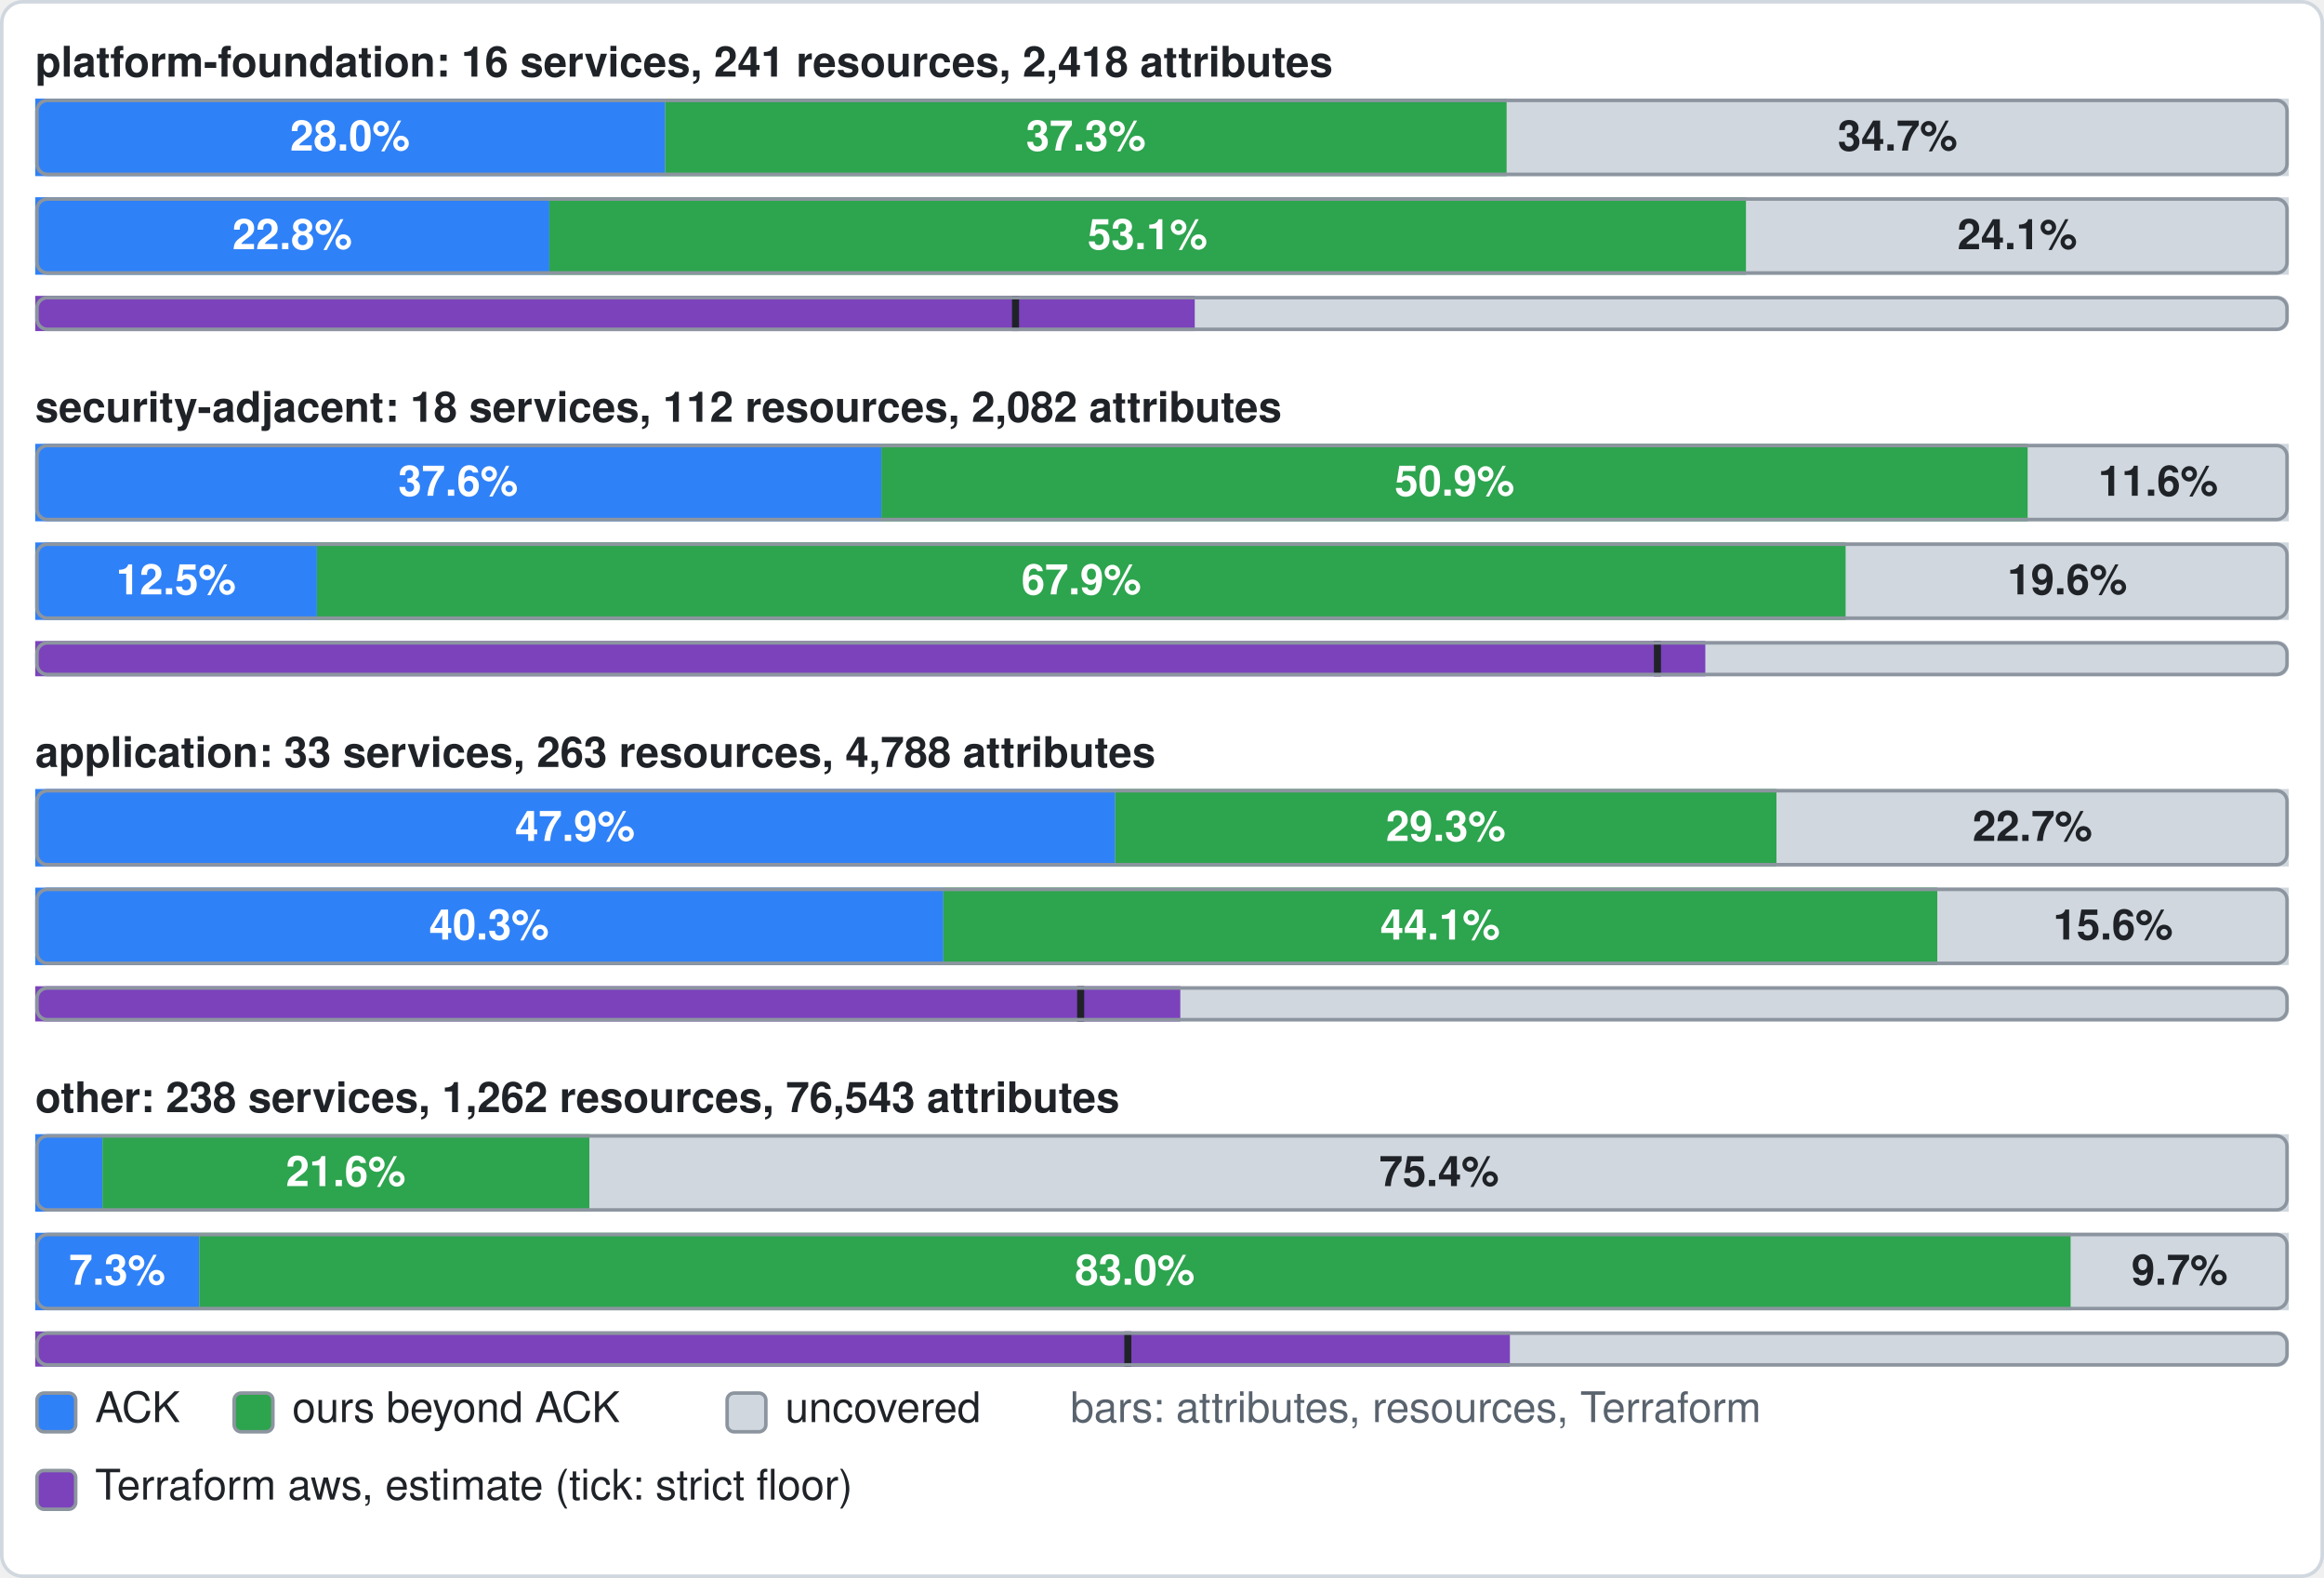
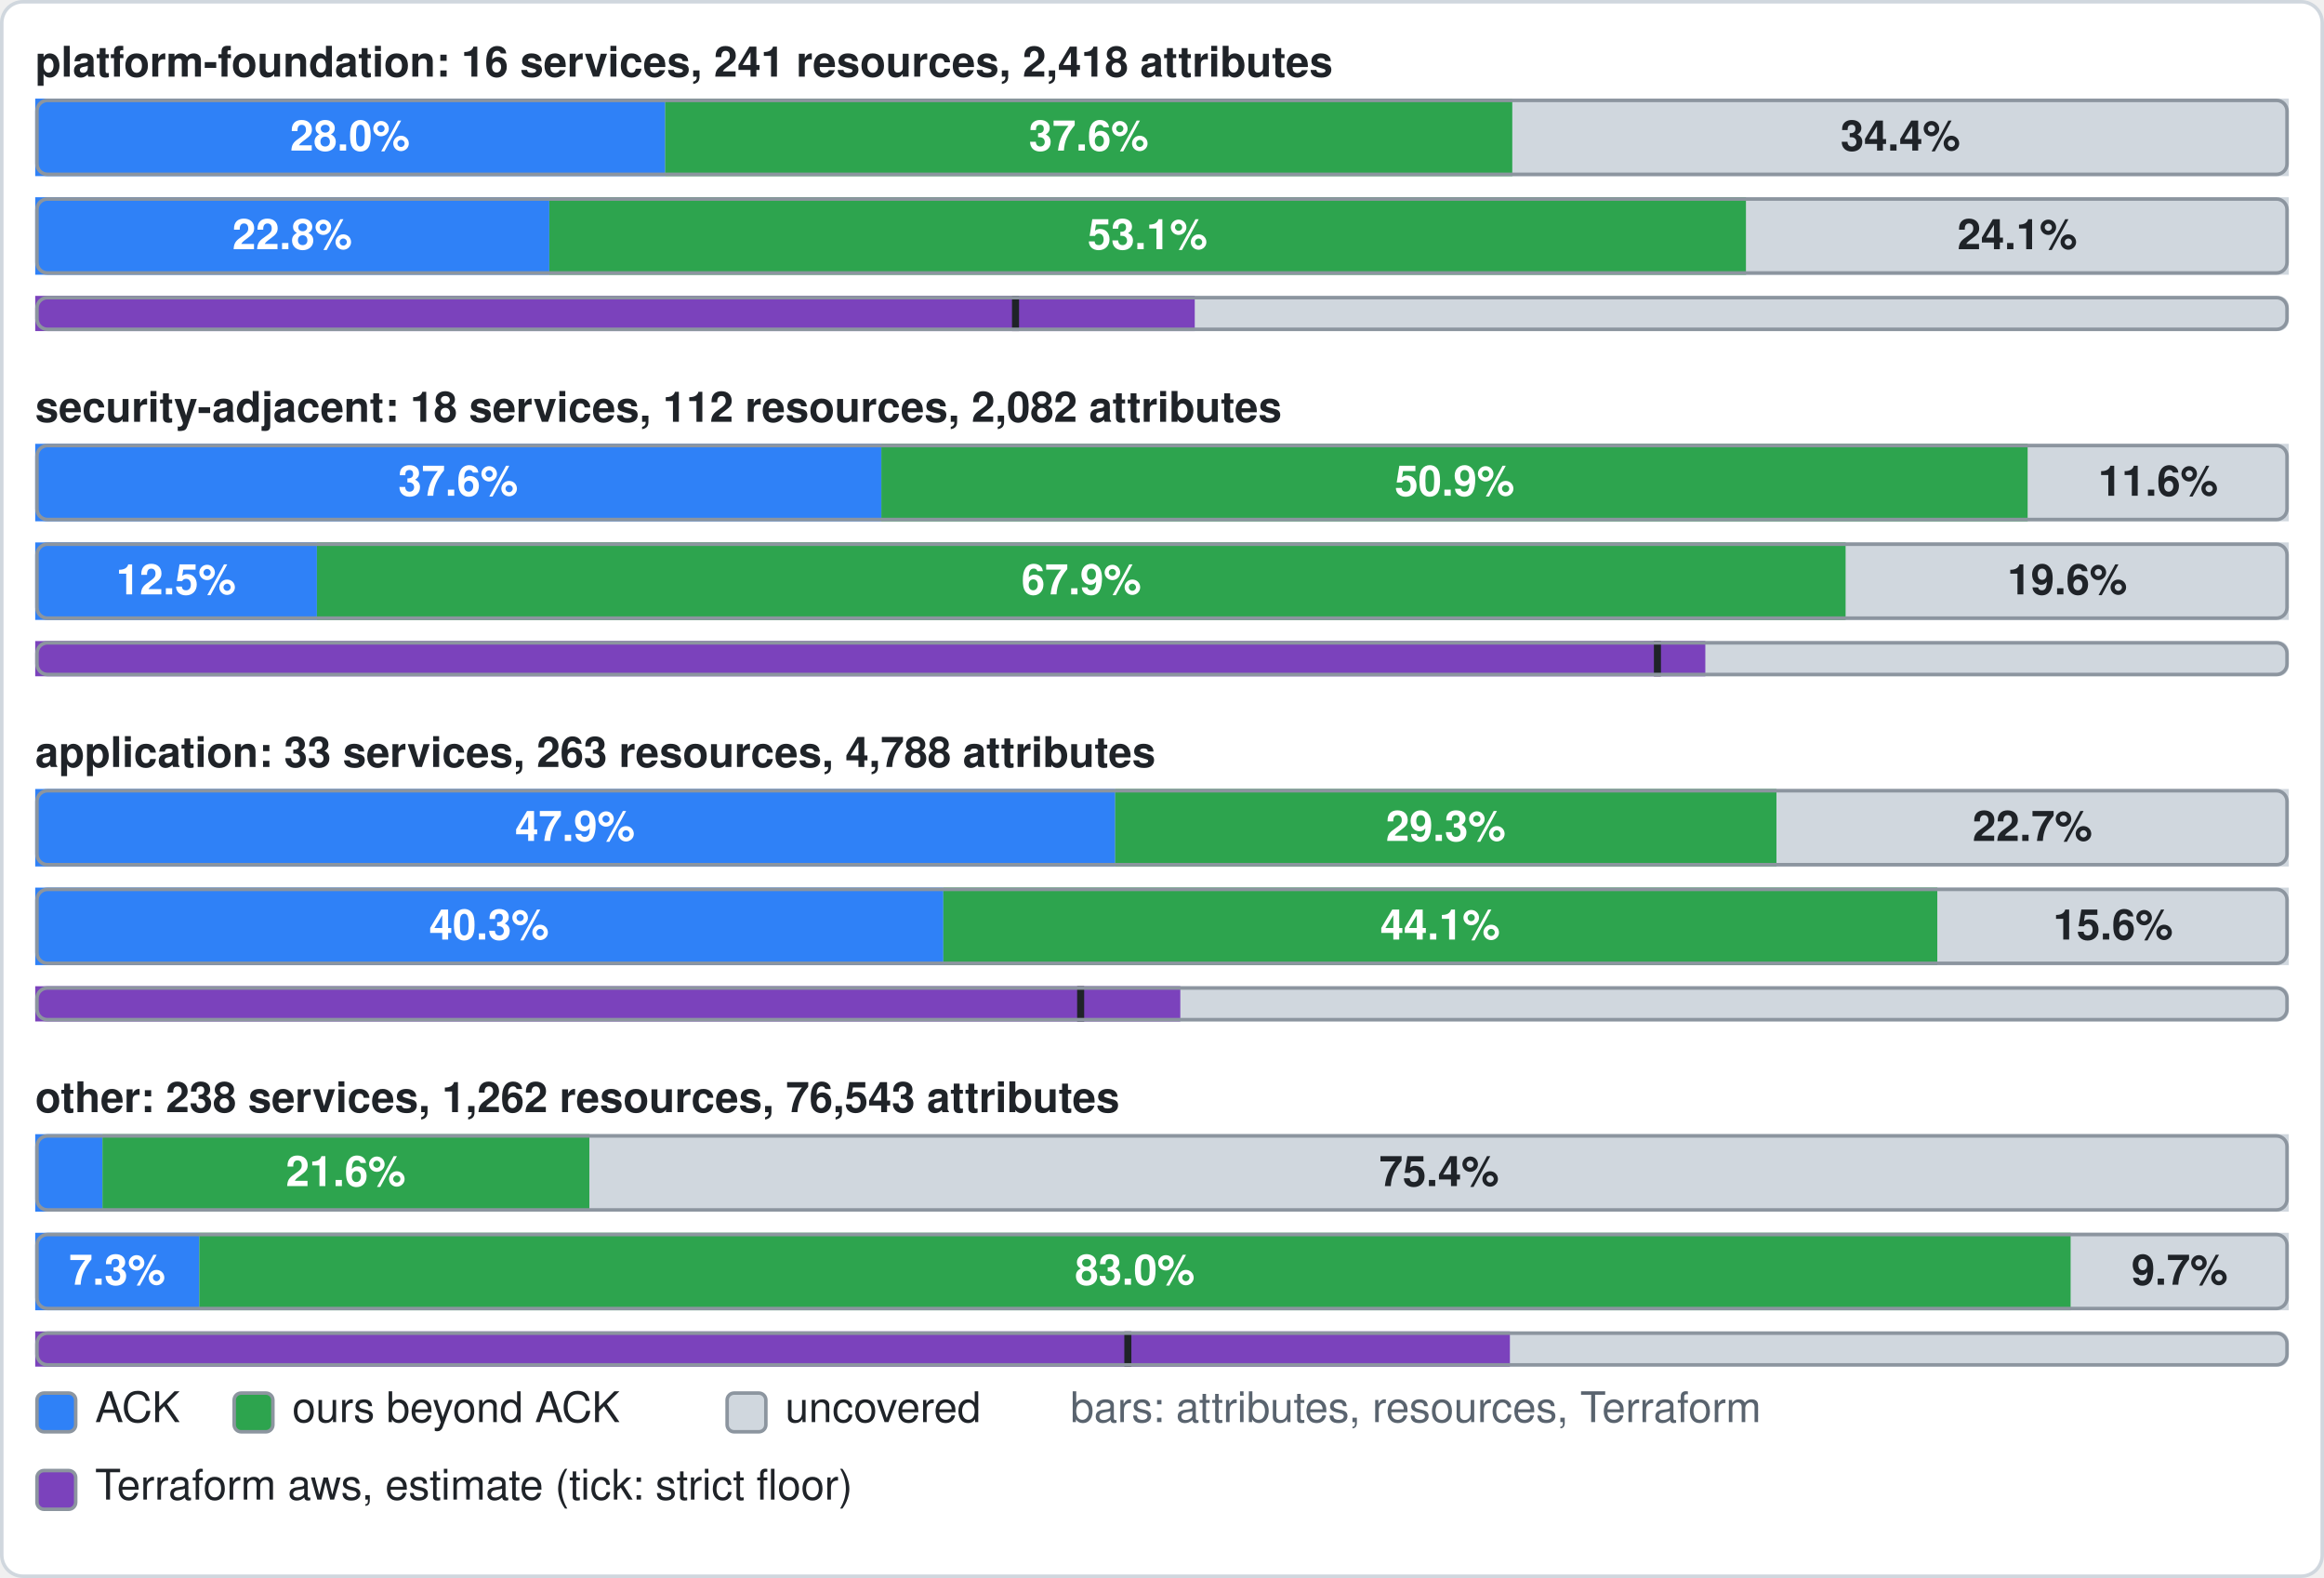
- <svg xmlns="http://www.w3.org/2000/svg" width="660" height="448" viewBox="0 0 660 448" role="img" aria-label="platform-foundation: attributes official 28.0%, ours beyond 37.3%, uncovered 34.7%; resources official 22.8%, ours beyond 53.1%, uncovered 24.1%; Terraform aws provider (estimate): 51.5% of 2400 attributes, at least 43.5%. security-adjacent: attributes official 37.6%, ours beyond 50.9%, uncovered 11.6%; resources official 12.5%, ours beyond 67.9%, uncovered 19.6%; Terraform aws provider (estimate): 74.1% of 2082 attributes, at least 72.0%. application: attributes official 47.9%, ours beyond 29.3%, uncovered 22.7%; resources official 40.3%, ours beyond 44.1%, uncovered 15.6%; Terraform aws provider (estimate): 50.8% of 4766 attributes, at least 46.4%. other: attributes official 3.0%, ours beyond 21.6%, uncovered 75.4%; resources official 7.3%, ours beyond 83.0%, uncovered 9.7%; Terraform aws provider (estimate): 65.4% of 76525 attributes, at least 48.5%">
+ <svg xmlns="http://www.w3.org/2000/svg" width="660" height="448" viewBox="0 0 660 448" role="img" aria-label="platform-foundation: attributes official 28.0%, ours beyond 37.6%, uncovered 34.4%; resources official 22.8%, ours beyond 53.1%, uncovered 24.1%; Terraform aws provider (estimate): 51.5% of 2400 attributes, at least 43.5%. security-adjacent: attributes official 37.6%, ours beyond 50.9%, uncovered 11.6%; resources official 12.5%, ours beyond 67.9%, uncovered 19.6%; Terraform aws provider (estimate): 74.1% of 2082 attributes, at least 72.0%. application: attributes official 47.9%, ours beyond 29.3%, uncovered 22.7%; resources official 40.3%, ours beyond 44.1%, uncovered 15.6%; Terraform aws provider (estimate): 50.8% of 4766 attributes, at least 46.4%. other: attributes official 3.0%, ours beyond 21.6%, uncovered 75.4%; resources official 7.3%, ours beyond 83.0%, uncovered 9.7%; Terraform aws provider (estimate): 65.4% of 76525 attributes, at least 48.5%">
  <rect x="0.5" y="0.5" width="659" height="447" rx="6" fill="#ffffff" stroke="#d0d7de" />
  <text x="10" y="19" font-family="-apple-system,BlinkMacSystemFont,'Segoe UI',Helvetica,Arial,sans-serif" font-size="12" font-weight="600" fill="#1f2328" dominant-baseline="central">platform-foundation: 16 services, 241 resources, 2,418 attributes</text>
  <rect x="10" y="28" width="640" height="22" rx="3" fill="#d0d7de" />
  <rect x="10" y="28" width="178.9" height="22" fill="#2f81f7" />
  <text x="99.4" y="40" font-family="-apple-system,BlinkMacSystemFont,'Segoe UI',Helvetica,Arial,sans-serif" font-size="12" font-weight="600" fill="#ffffff" text-anchor="middle" dominant-baseline="central">28.0%</text>
-   <rect x="188.9" y="28" width="239" height="22" fill="#2da44e" />
-   <text x="308.4" y="40" font-family="-apple-system,BlinkMacSystemFont,'Segoe UI',Helvetica,Arial,sans-serif" font-size="12" font-weight="600" fill="#ffffff" text-anchor="middle" dominant-baseline="central">37.3%</text>
-   <rect x="427.9" y="28" width="222.1" height="22" fill="#d0d7de" />
-   <text x="538.9" y="40" font-family="-apple-system,BlinkMacSystemFont,'Segoe UI',Helvetica,Arial,sans-serif" font-size="12" font-weight="600" fill="#1f2328" text-anchor="middle" dominant-baseline="central">34.7%</text>
+   <rect x="188.9" y="28" width="240.6" height="22" fill="#2da44e" />
+   <text x="309.2" y="40" font-family="-apple-system,BlinkMacSystemFont,'Segoe UI',Helvetica,Arial,sans-serif" font-size="12" font-weight="600" fill="#ffffff" text-anchor="middle" dominant-baseline="central">37.6%</text>
+   <rect x="429.5" y="28" width="220.5" height="22" fill="#d0d7de" />
+   <text x="539.7" y="40" font-family="-apple-system,BlinkMacSystemFont,'Segoe UI',Helvetica,Arial,sans-serif" font-size="12" font-weight="600" fill="#1f2328" text-anchor="middle" dominant-baseline="central">34.4%</text>
  <rect x="10.5" y="28.5" width="639" height="21" rx="3" fill="none" stroke="#8c959f" />
  <rect x="10" y="56" width="640" height="22" rx="3" fill="#d0d7de" />
  <rect x="10" y="56" width="146" height="22" fill="#2f81f7" />
  <text x="83" y="68" font-family="-apple-system,BlinkMacSystemFont,'Segoe UI',Helvetica,Arial,sans-serif" font-size="12" font-weight="600" fill="#ffffff" text-anchor="middle" dominant-baseline="central">22.8%</text>
  <rect x="156" y="56" width="339.9" height="22" fill="#2da44e" />
  <text x="325.9" y="68" font-family="-apple-system,BlinkMacSystemFont,'Segoe UI',Helvetica,Arial,sans-serif" font-size="12" font-weight="600" fill="#ffffff" text-anchor="middle" dominant-baseline="central">53.1%</text>
  <rect x="495.9" y="56" width="154.1" height="22" fill="#d0d7de" />
  <text x="572.9" y="68" font-family="-apple-system,BlinkMacSystemFont,'Segoe UI',Helvetica,Arial,sans-serif" font-size="12" font-weight="600" fill="#1f2328" text-anchor="middle" dominant-baseline="central">24.1%</text>
  <rect x="10.5" y="56.5" width="639" height="21" rx="3" fill="none" stroke="#8c959f" />
  <rect x="10" y="84" width="640" height="10" rx="3" fill="#d0d7de" />
  <rect x="10" y="84" width="329.3" height="10" fill="#7b42bc" />
  <rect x="287.4" y="84" width="2" height="10" fill="#1f2328" />
  <rect x="10.5" y="84.5" width="639" height="9" rx="3" fill="none" stroke="#8c959f" />
  <text x="10" y="117" font-family="-apple-system,BlinkMacSystemFont,'Segoe UI',Helvetica,Arial,sans-serif" font-size="12" font-weight="600" fill="#1f2328" dominant-baseline="central">security-adjacent: 18 services, 112 resources, 2,082 attributes</text>
  <rect x="10" y="126" width="640" height="22" rx="3" fill="#d0d7de" />
  <rect x="10" y="126" width="240.3" height="22" fill="#2f81f7" />
  <text x="130.1" y="138" font-family="-apple-system,BlinkMacSystemFont,'Segoe UI',Helvetica,Arial,sans-serif" font-size="12" font-weight="600" fill="#ffffff" text-anchor="middle" dominant-baseline="central">37.6%</text>
  <rect x="250.3" y="126" width="325.6" height="22" fill="#2da44e" />
  <text x="413.1" y="138" font-family="-apple-system,BlinkMacSystemFont,'Segoe UI',Helvetica,Arial,sans-serif" font-size="12" font-weight="600" fill="#ffffff" text-anchor="middle" dominant-baseline="central">50.9%</text>
  <rect x="575.9" y="126" width="74.1" height="22" fill="#d0d7de" />
  <text x="612.9" y="138" font-family="-apple-system,BlinkMacSystemFont,'Segoe UI',Helvetica,Arial,sans-serif" font-size="12" font-weight="600" fill="#1f2328" text-anchor="middle" dominant-baseline="central">11.6%</text>
  <rect x="10.5" y="126.5" width="639" height="21" rx="3" fill="none" stroke="#8c959f" />
  <rect x="10" y="154" width="640" height="22" rx="3" fill="#d0d7de" />
  <rect x="10" y="154" width="80" height="22" fill="#2f81f7" />
  <text x="50" y="166" font-family="-apple-system,BlinkMacSystemFont,'Segoe UI',Helvetica,Arial,sans-serif" font-size="12" font-weight="600" fill="#ffffff" text-anchor="middle" dominant-baseline="central">12.5%</text>
  <rect x="90" y="154" width="434.2" height="22" fill="#2da44e" />
  <text x="307.1" y="166" font-family="-apple-system,BlinkMacSystemFont,'Segoe UI',Helvetica,Arial,sans-serif" font-size="12" font-weight="600" fill="#ffffff" text-anchor="middle" dominant-baseline="central">67.9%</text>
  <rect x="524.2" y="154" width="125.8" height="22" fill="#d0d7de" />
  <text x="587.1" y="166" font-family="-apple-system,BlinkMacSystemFont,'Segoe UI',Helvetica,Arial,sans-serif" font-size="12" font-weight="600" fill="#1f2328" text-anchor="middle" dominant-baseline="central">19.6%</text>
  <rect x="10.5" y="154.5" width="639" height="21" rx="3" fill="none" stroke="#8c959f" />
  <rect x="10" y="182" width="640" height="10" rx="3" fill="#d0d7de" />
  <rect x="10" y="182" width="474.3" height="10" fill="#7b42bc" />
  <rect x="469.7" y="182" width="2" height="10" fill="#1f2328" />
  <rect x="10.5" y="182.5" width="639" height="9" rx="3" fill="none" stroke="#8c959f" />
  <text x="10" y="215" font-family="-apple-system,BlinkMacSystemFont,'Segoe UI',Helvetica,Arial,sans-serif" font-size="12" font-weight="600" fill="#1f2328" dominant-baseline="central">application: 33 services, 263 resources, 4,788 attributes</text>
  <rect x="10" y="224" width="640" height="22" rx="3" fill="#d0d7de" />
  <rect x="10" y="224" width="306.7" height="22" fill="#2f81f7" />
  <text x="163.3" y="236" font-family="-apple-system,BlinkMacSystemFont,'Segoe UI',Helvetica,Arial,sans-serif" font-size="12" font-weight="600" fill="#ffffff" text-anchor="middle" dominant-baseline="central">47.9%</text>
  <rect x="316.7" y="224" width="187.8" height="22" fill="#2da44e" />
  <text x="410.6" y="236" font-family="-apple-system,BlinkMacSystemFont,'Segoe UI',Helvetica,Arial,sans-serif" font-size="12" font-weight="600" fill="#ffffff" text-anchor="middle" dominant-baseline="central">29.3%</text>
  <rect x="504.5" y="224" width="145.5" height="22" fill="#d0d7de" />
  <text x="577.2" y="236" font-family="-apple-system,BlinkMacSystemFont,'Segoe UI',Helvetica,Arial,sans-serif" font-size="12" font-weight="600" fill="#1f2328" text-anchor="middle" dominant-baseline="central">22.7%</text>
  <rect x="10.5" y="224.5" width="639" height="21" rx="3" fill="none" stroke="#8c959f" />
  <rect x="10" y="252" width="640" height="22" rx="3" fill="#d0d7de" />
  <rect x="10" y="252" width="257.9" height="22" fill="#2f81f7" />
  <text x="138.9" y="264" font-family="-apple-system,BlinkMacSystemFont,'Segoe UI',Helvetica,Arial,sans-serif" font-size="12" font-weight="600" fill="#ffffff" text-anchor="middle" dominant-baseline="central">40.3%</text>
  <rect x="267.9" y="252" width="282.3" height="22" fill="#2da44e" />
  <text x="409" y="264" font-family="-apple-system,BlinkMacSystemFont,'Segoe UI',Helvetica,Arial,sans-serif" font-size="12" font-weight="600" fill="#ffffff" text-anchor="middle" dominant-baseline="central">44.1%</text>
  <rect x="550.2" y="252" width="99.8" height="22" fill="#d0d7de" />
  <text x="600.1" y="264" font-family="-apple-system,BlinkMacSystemFont,'Segoe UI',Helvetica,Arial,sans-serif" font-size="12" font-weight="600" fill="#1f2328" text-anchor="middle" dominant-baseline="central">15.6%</text>
  <rect x="10.5" y="252.5" width="639" height="21" rx="3" fill="none" stroke="#8c959f" />
  <rect x="10" y="280" width="640" height="10" rx="3" fill="#d0d7de" />
  <rect x="10" y="280" width="325.2" height="10" fill="#7b42bc" />
  <rect x="305.9" y="280" width="2" height="10" fill="#1f2328" />
  <rect x="10.5" y="280.5" width="639" height="9" rx="3" fill="none" stroke="#8c959f" />
  <text x="10" y="313" font-family="-apple-system,BlinkMacSystemFont,'Segoe UI',Helvetica,Arial,sans-serif" font-size="12" font-weight="600" fill="#1f2328" dominant-baseline="central">other: 238 services, 1,262 resources, 76,543 attributes</text>
  <rect x="10" y="322" width="640" height="22" rx="3" fill="#d0d7de" />
  <rect x="10" y="322" width="19.1" height="22" fill="#2f81f7" />
  <rect x="29.1" y="322" width="138.3" height="22" fill="#2da44e" />
  <text x="98.2" y="334" font-family="-apple-system,BlinkMacSystemFont,'Segoe UI',Helvetica,Arial,sans-serif" font-size="12" font-weight="600" fill="#ffffff" text-anchor="middle" dominant-baseline="central">21.6%</text>
  <rect x="167.4" y="322" width="482.6" height="22" fill="#d0d7de" />
  <text x="408.7" y="334" font-family="-apple-system,BlinkMacSystemFont,'Segoe UI',Helvetica,Arial,sans-serif" font-size="12" font-weight="600" fill="#1f2328" text-anchor="middle" dominant-baseline="central">75.4%</text>
  <rect x="10.5" y="322.5" width="639" height="21" rx="3" fill="none" stroke="#8c959f" />
  <rect x="10" y="350" width="640" height="22" rx="3" fill="#d0d7de" />
  <rect x="10" y="350" width="46.6" height="22" fill="#2f81f7" />
  <text x="33.3" y="362" font-family="-apple-system,BlinkMacSystemFont,'Segoe UI',Helvetica,Arial,sans-serif" font-size="12" font-weight="600" fill="#ffffff" text-anchor="middle" dominant-baseline="central">7.3%</text>
  <rect x="56.6" y="350" width="531.5" height="22" fill="#2da44e" />
  <text x="322.3" y="362" font-family="-apple-system,BlinkMacSystemFont,'Segoe UI',Helvetica,Arial,sans-serif" font-size="12" font-weight="600" fill="#ffffff" text-anchor="middle" dominant-baseline="central">83.0%</text>
  <rect x="588.1" y="350" width="61.9" height="22" fill="#d0d7de" />
  <text x="619" y="362" font-family="-apple-system,BlinkMacSystemFont,'Segoe UI',Helvetica,Arial,sans-serif" font-size="12" font-weight="600" fill="#1f2328" text-anchor="middle" dominant-baseline="central">9.7%</text>
  <rect x="10.5" y="350.5" width="639" height="21" rx="3" fill="none" stroke="#8c959f" />
  <rect x="10" y="378" width="640" height="10" rx="3" fill="#d0d7de" />
  <rect x="10" y="378" width="418.8" height="10" fill="#7b42bc" />
  <rect x="319.3" y="378" width="2" height="10" fill="#1f2328" />
  <rect x="10.5" y="378.5" width="639" height="9" rx="3" fill="none" stroke="#8c959f" />
  <rect x="10.5" y="395.5" width="11" height="11" rx="2" fill="#2f81f7" stroke="#8c959f" />
  <text x="27" y="401" font-family="-apple-system,BlinkMacSystemFont,'Segoe UI',Helvetica,Arial,sans-serif" font-size="12" fill="#1f2328" dominant-baseline="central">ACK</text>
  <rect x="66.5" y="395.5" width="11" height="11" rx="2" fill="#2da44e" stroke="#8c959f" />
  <text x="83" y="401" font-family="-apple-system,BlinkMacSystemFont,'Segoe UI',Helvetica,Arial,sans-serif" font-size="12" fill="#1f2328" dominant-baseline="central">ours beyond ACK</text>
  <rect x="206.5" y="395.5" width="11" height="11" rx="2" fill="#d0d7de" stroke="#8c959f" />
  <text x="223" y="401" font-family="-apple-system,BlinkMacSystemFont,'Segoe UI',Helvetica,Arial,sans-serif" font-size="12" fill="#1f2328" dominant-baseline="central">uncovered</text>
  <text x="304" y="401" font-family="-apple-system,BlinkMacSystemFont,'Segoe UI',Helvetica,Arial,sans-serif" font-size="12" fill="#59636e" dominant-baseline="central">bars: attributes, resources, Terraform</text>
  <rect x="10.5" y="417.5" width="11" height="11" rx="2" fill="#7b42bc" stroke="#8c959f" />
  <text x="27" y="423" font-family="-apple-system,BlinkMacSystemFont,'Segoe UI',Helvetica,Arial,sans-serif" font-size="12" fill="#1f2328" dominant-baseline="central">Terraform aws, estimate (tick: strict floor)</text>
</svg>
